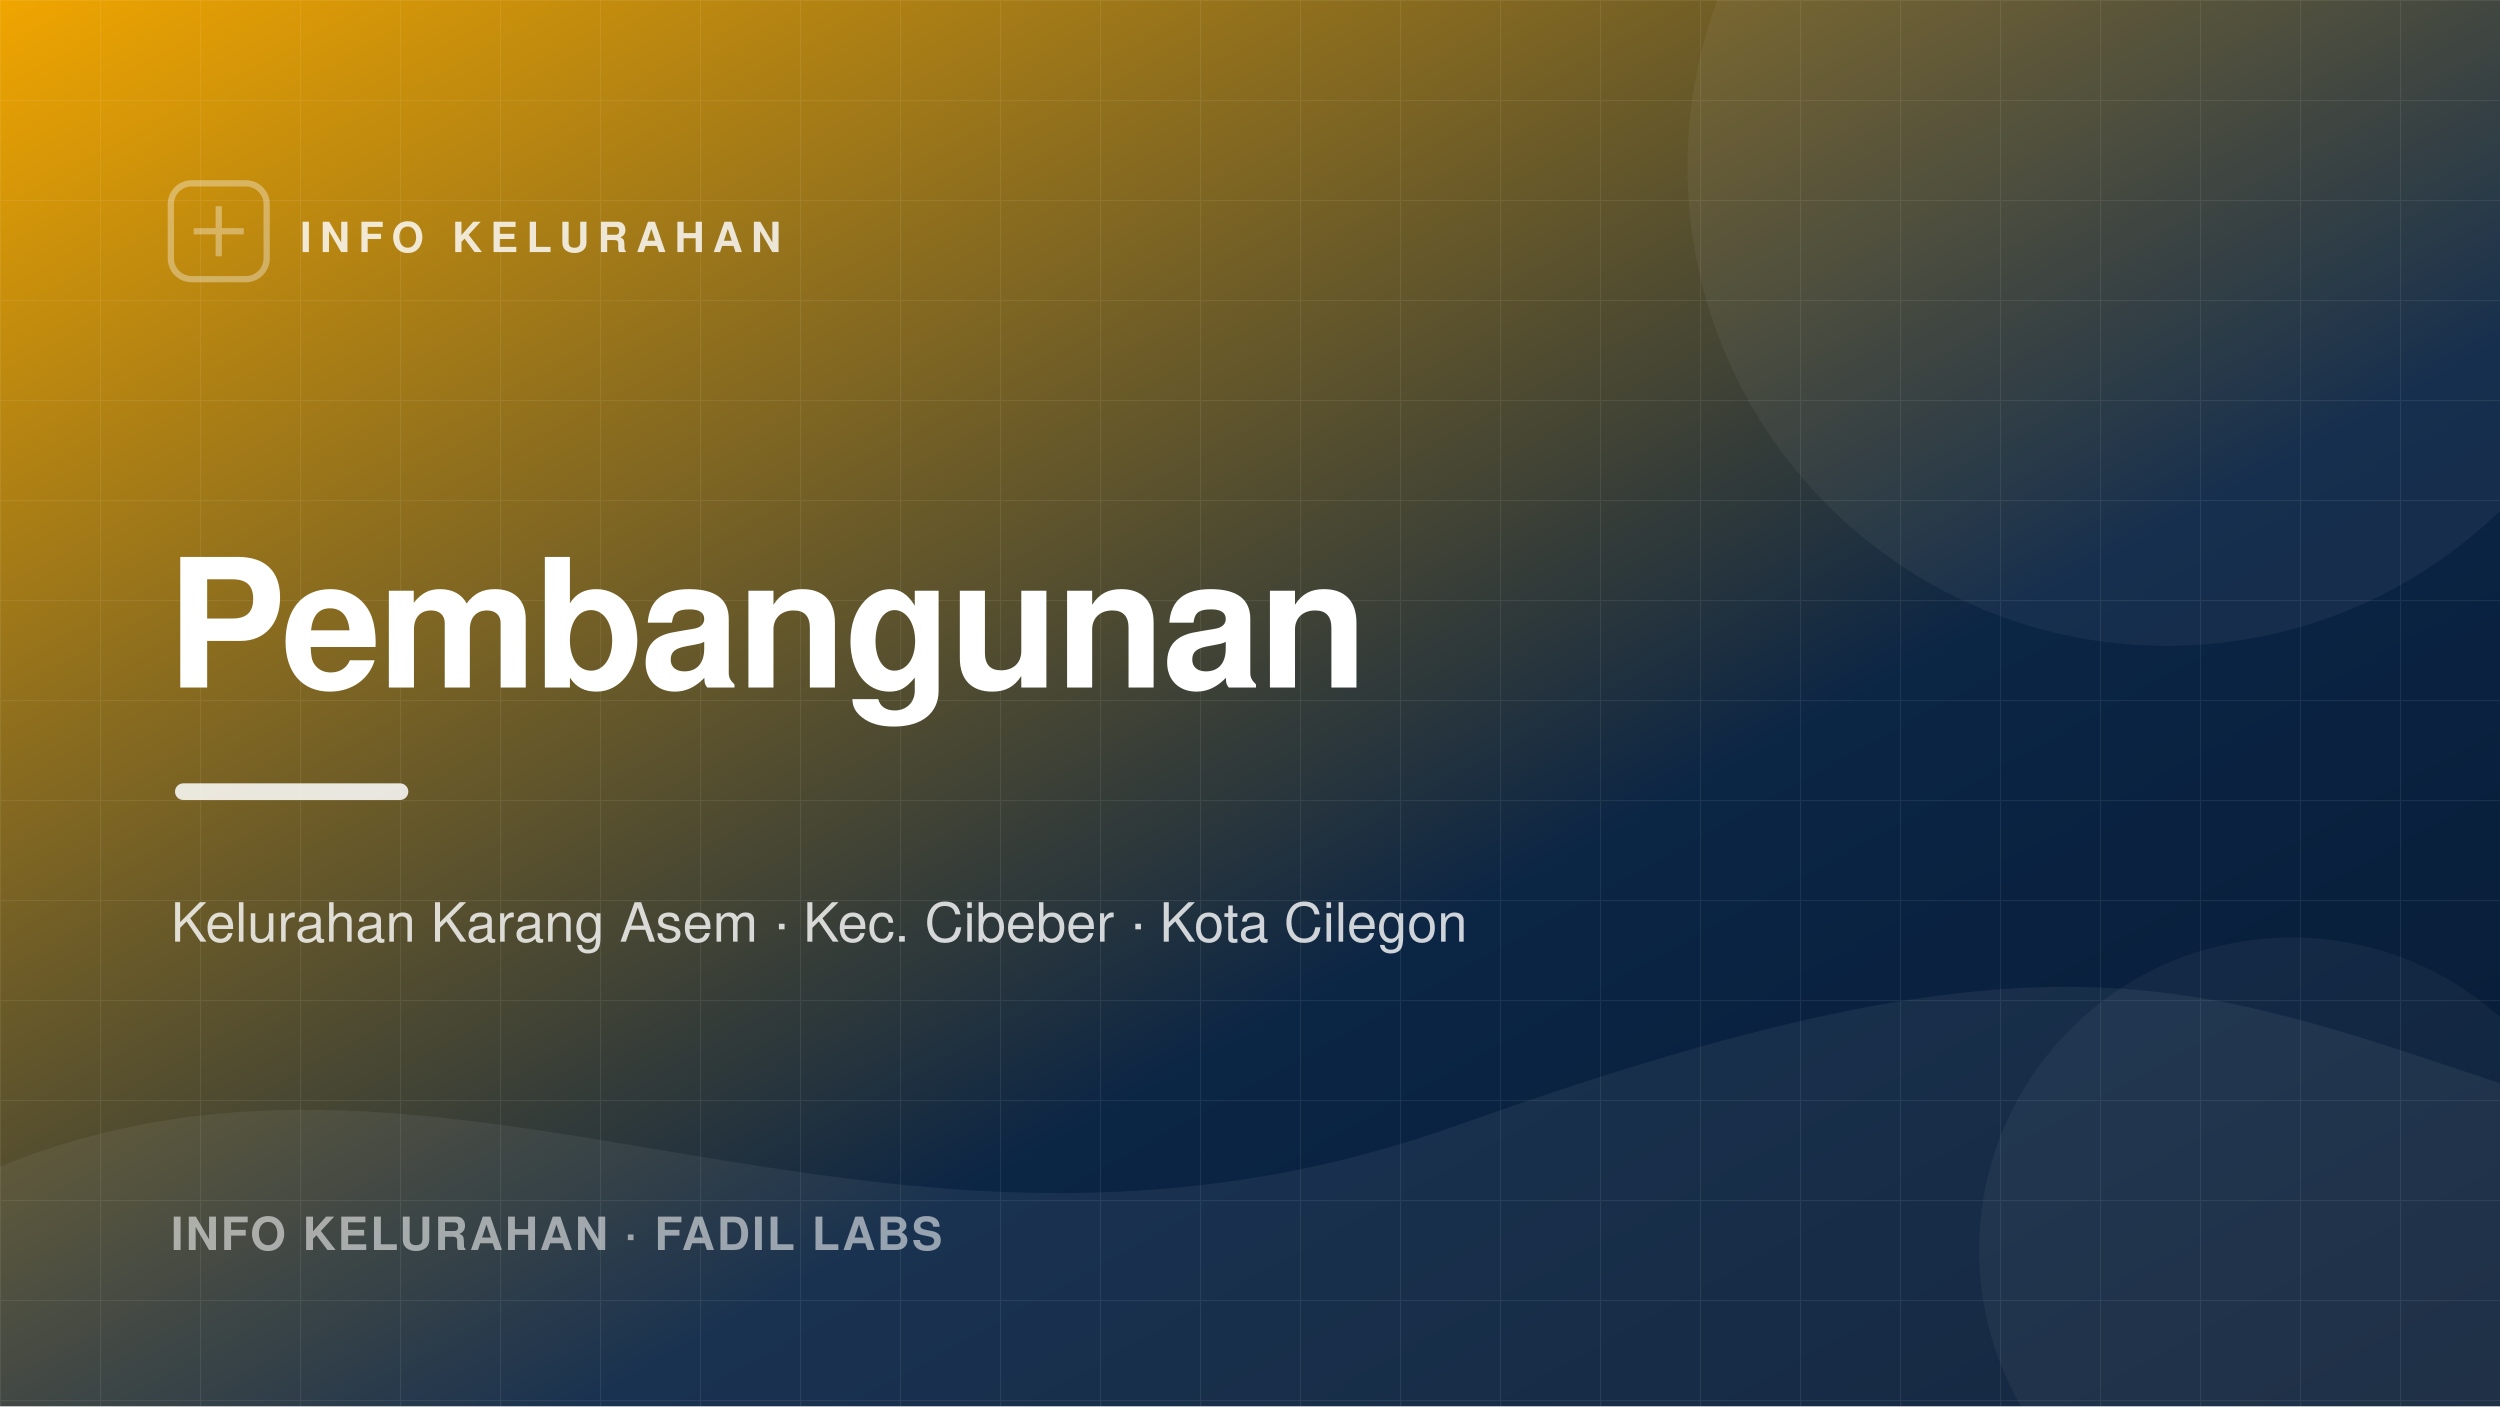
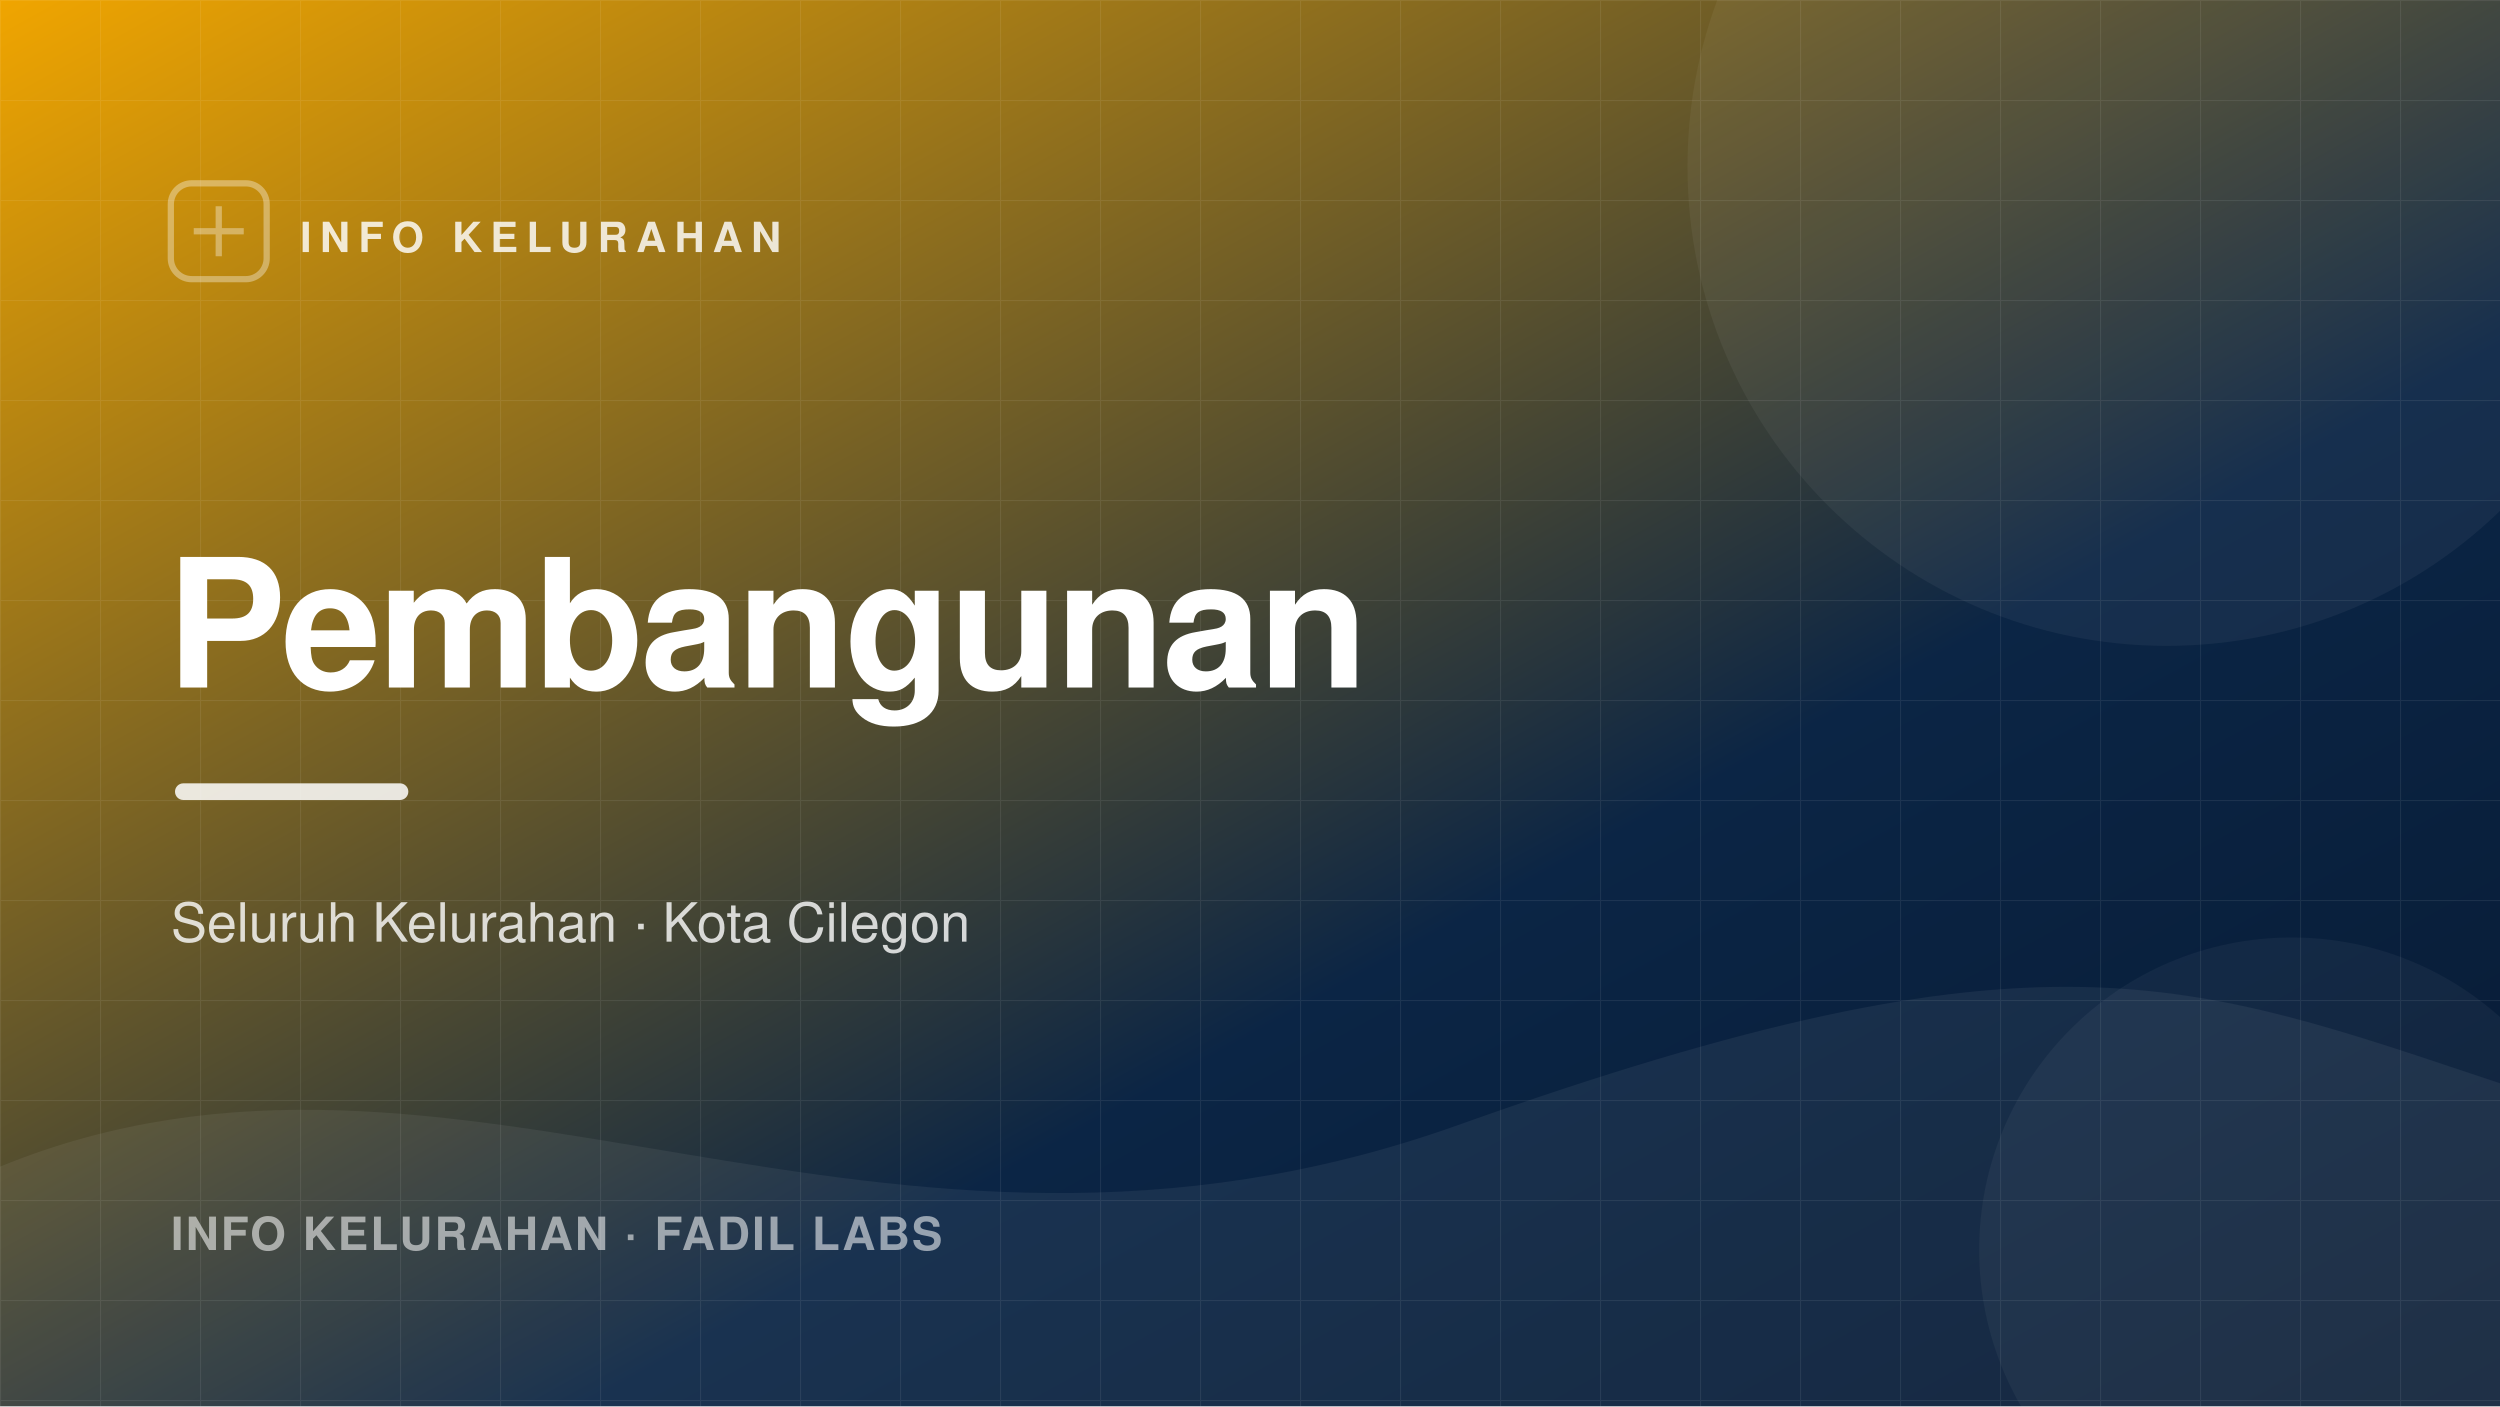
<svg xmlns="http://www.w3.org/2000/svg" width="1200" height="675" viewBox="0 0 1200 675" role="img" aria-label="Sampul Pembangunan">
  <defs>
    <linearGradient id="g" x1="0" y1="0" x2="1" y2="1">
      <stop offset="0" stop-color="#f0a500" />
      <stop offset="0.62" stop-color="#0b2545" />
      <stop offset="1" stop-color="#071a33" />
    </linearGradient>
    <pattern id="grid" width="48" height="48" patternUnits="userSpaceOnUse">
      <path d="M48 0H0V48" fill="none" stroke="#ffffff" stroke-opacity="0.075" stroke-width="1" />
    </pattern>
  </defs>
  <rect width="1200" height="675" fill="url(#g)" />
  <rect width="1200" height="675" fill="url(#grid)" />
  <circle cx="1040" cy="80" r="230" fill="#ffffff" opacity="0.05" />
  <circle cx="1100" cy="600" r="150" fill="#ffffff" opacity="0.04" />
  <path d="M0 560 C 220 470, 420 640, 700 540 S 1050 470, 1200 520 L1200 675 L0 675 Z" fill="#ffffff" opacity="0.06" />
  <g fill="none" stroke="#ffffff" stroke-opacity="0.35" stroke-width="3">
    <rect x="82" y="88" width="46" height="46" rx="10" />
    <path d="M93 111h24M105 99v24" />
  </g>
  <text x="144" y="121" font-family="'Plus Jakarta Sans', Helvetica, Arial, sans-serif" font-size="20" font-weight="700" letter-spacing="4" fill="#ffffff" fill-opacity="0.82">INFO KELURAHAN</text>
  <text x="80" y="330" font-family="'Plus Jakarta Sans', Helvetica, Arial, sans-serif" font-size="86" font-weight="800" letter-spacing="-1.5" fill="#ffffff">Pembangunan</text>
  <rect x="84" y="376" width="112" height="8" rx="4" fill="#ffffff" fill-opacity="0.85" />
-   <text x="82" y="452" font-family="'Plus Jakarta Sans', Helvetica, Arial, sans-serif" font-size="26" font-weight="500" fill="#ffffff" fill-opacity="0.8">Kelurahan Karang Asem · Kec. Cibeber · Kota Cilegon</text>
+   <text x="82" y="452" font-family="'Plus Jakarta Sans', Helvetica, Arial, sans-serif" font-size="26" font-weight="500" fill="#ffffff" fill-opacity="0.8">Seluruh Kelurahan · Kota Cilegon</text>
  <text x="82" y="600" font-family="'Plus Jakarta Sans', Helvetica, Arial, sans-serif" font-size="22" font-weight="700" letter-spacing="1" fill="#ffffff" fill-opacity="0.55">INFO KELURAHAN · FADIL LABS</text>
</svg>
